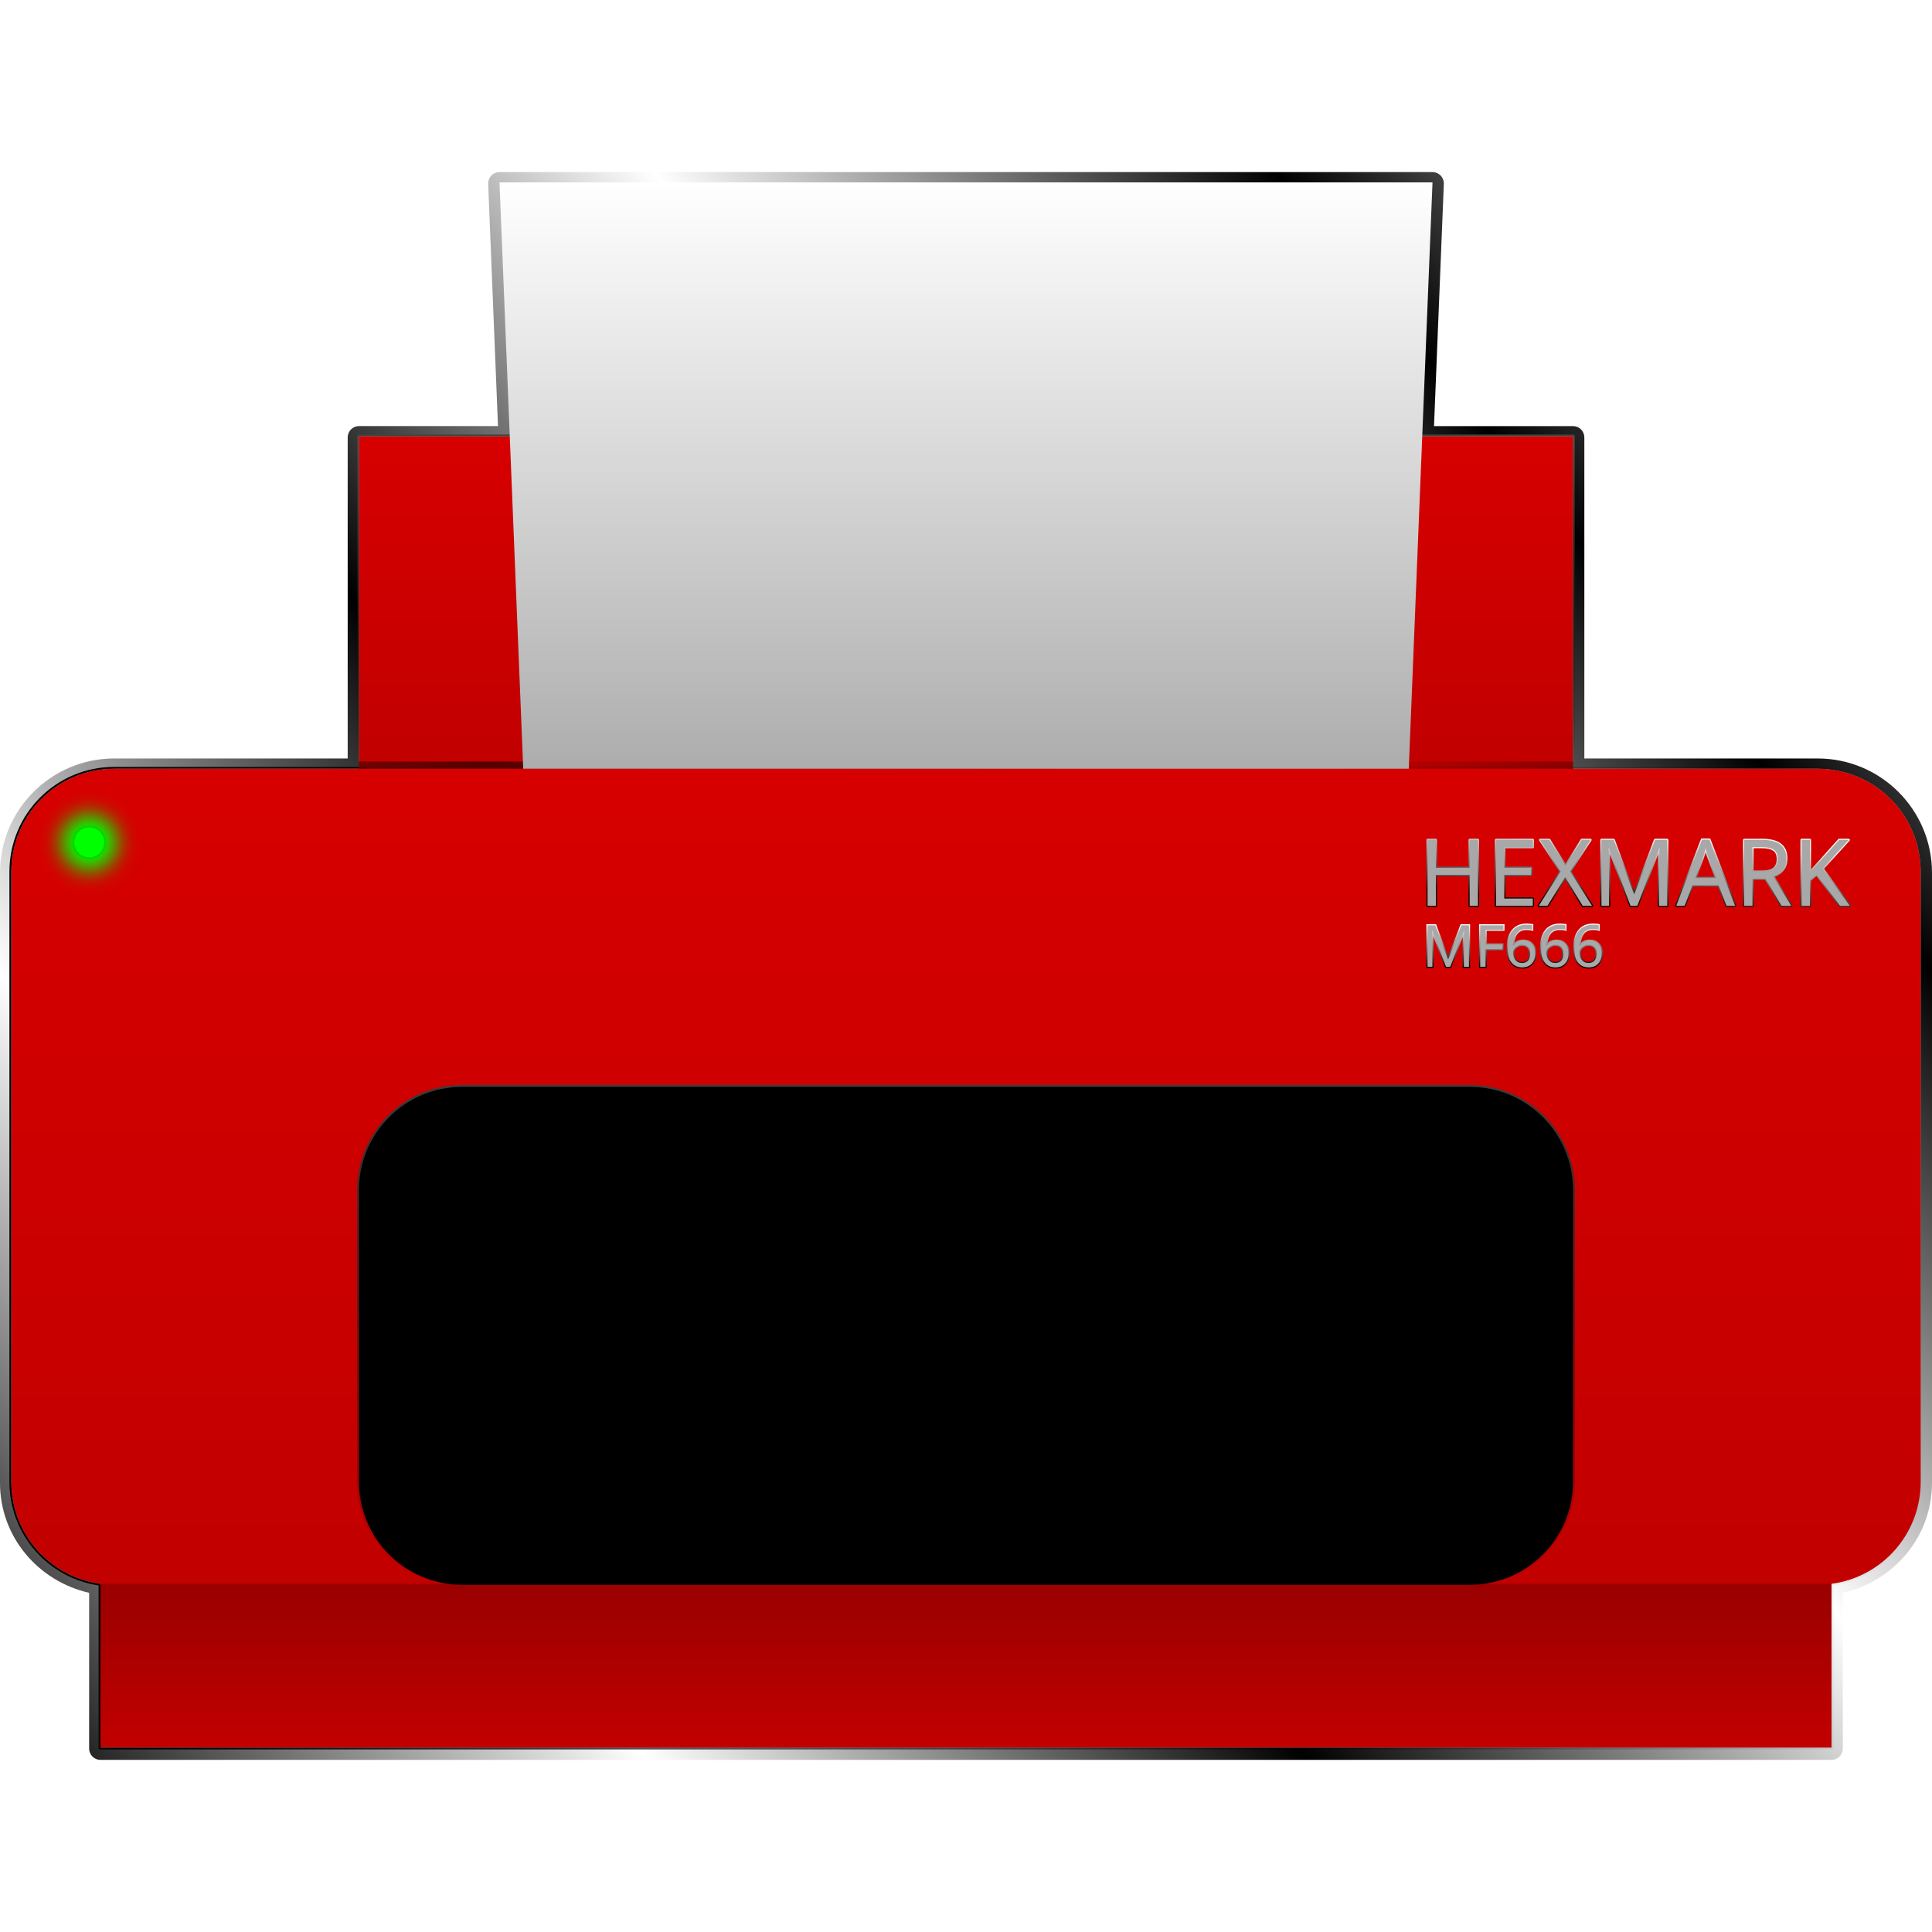
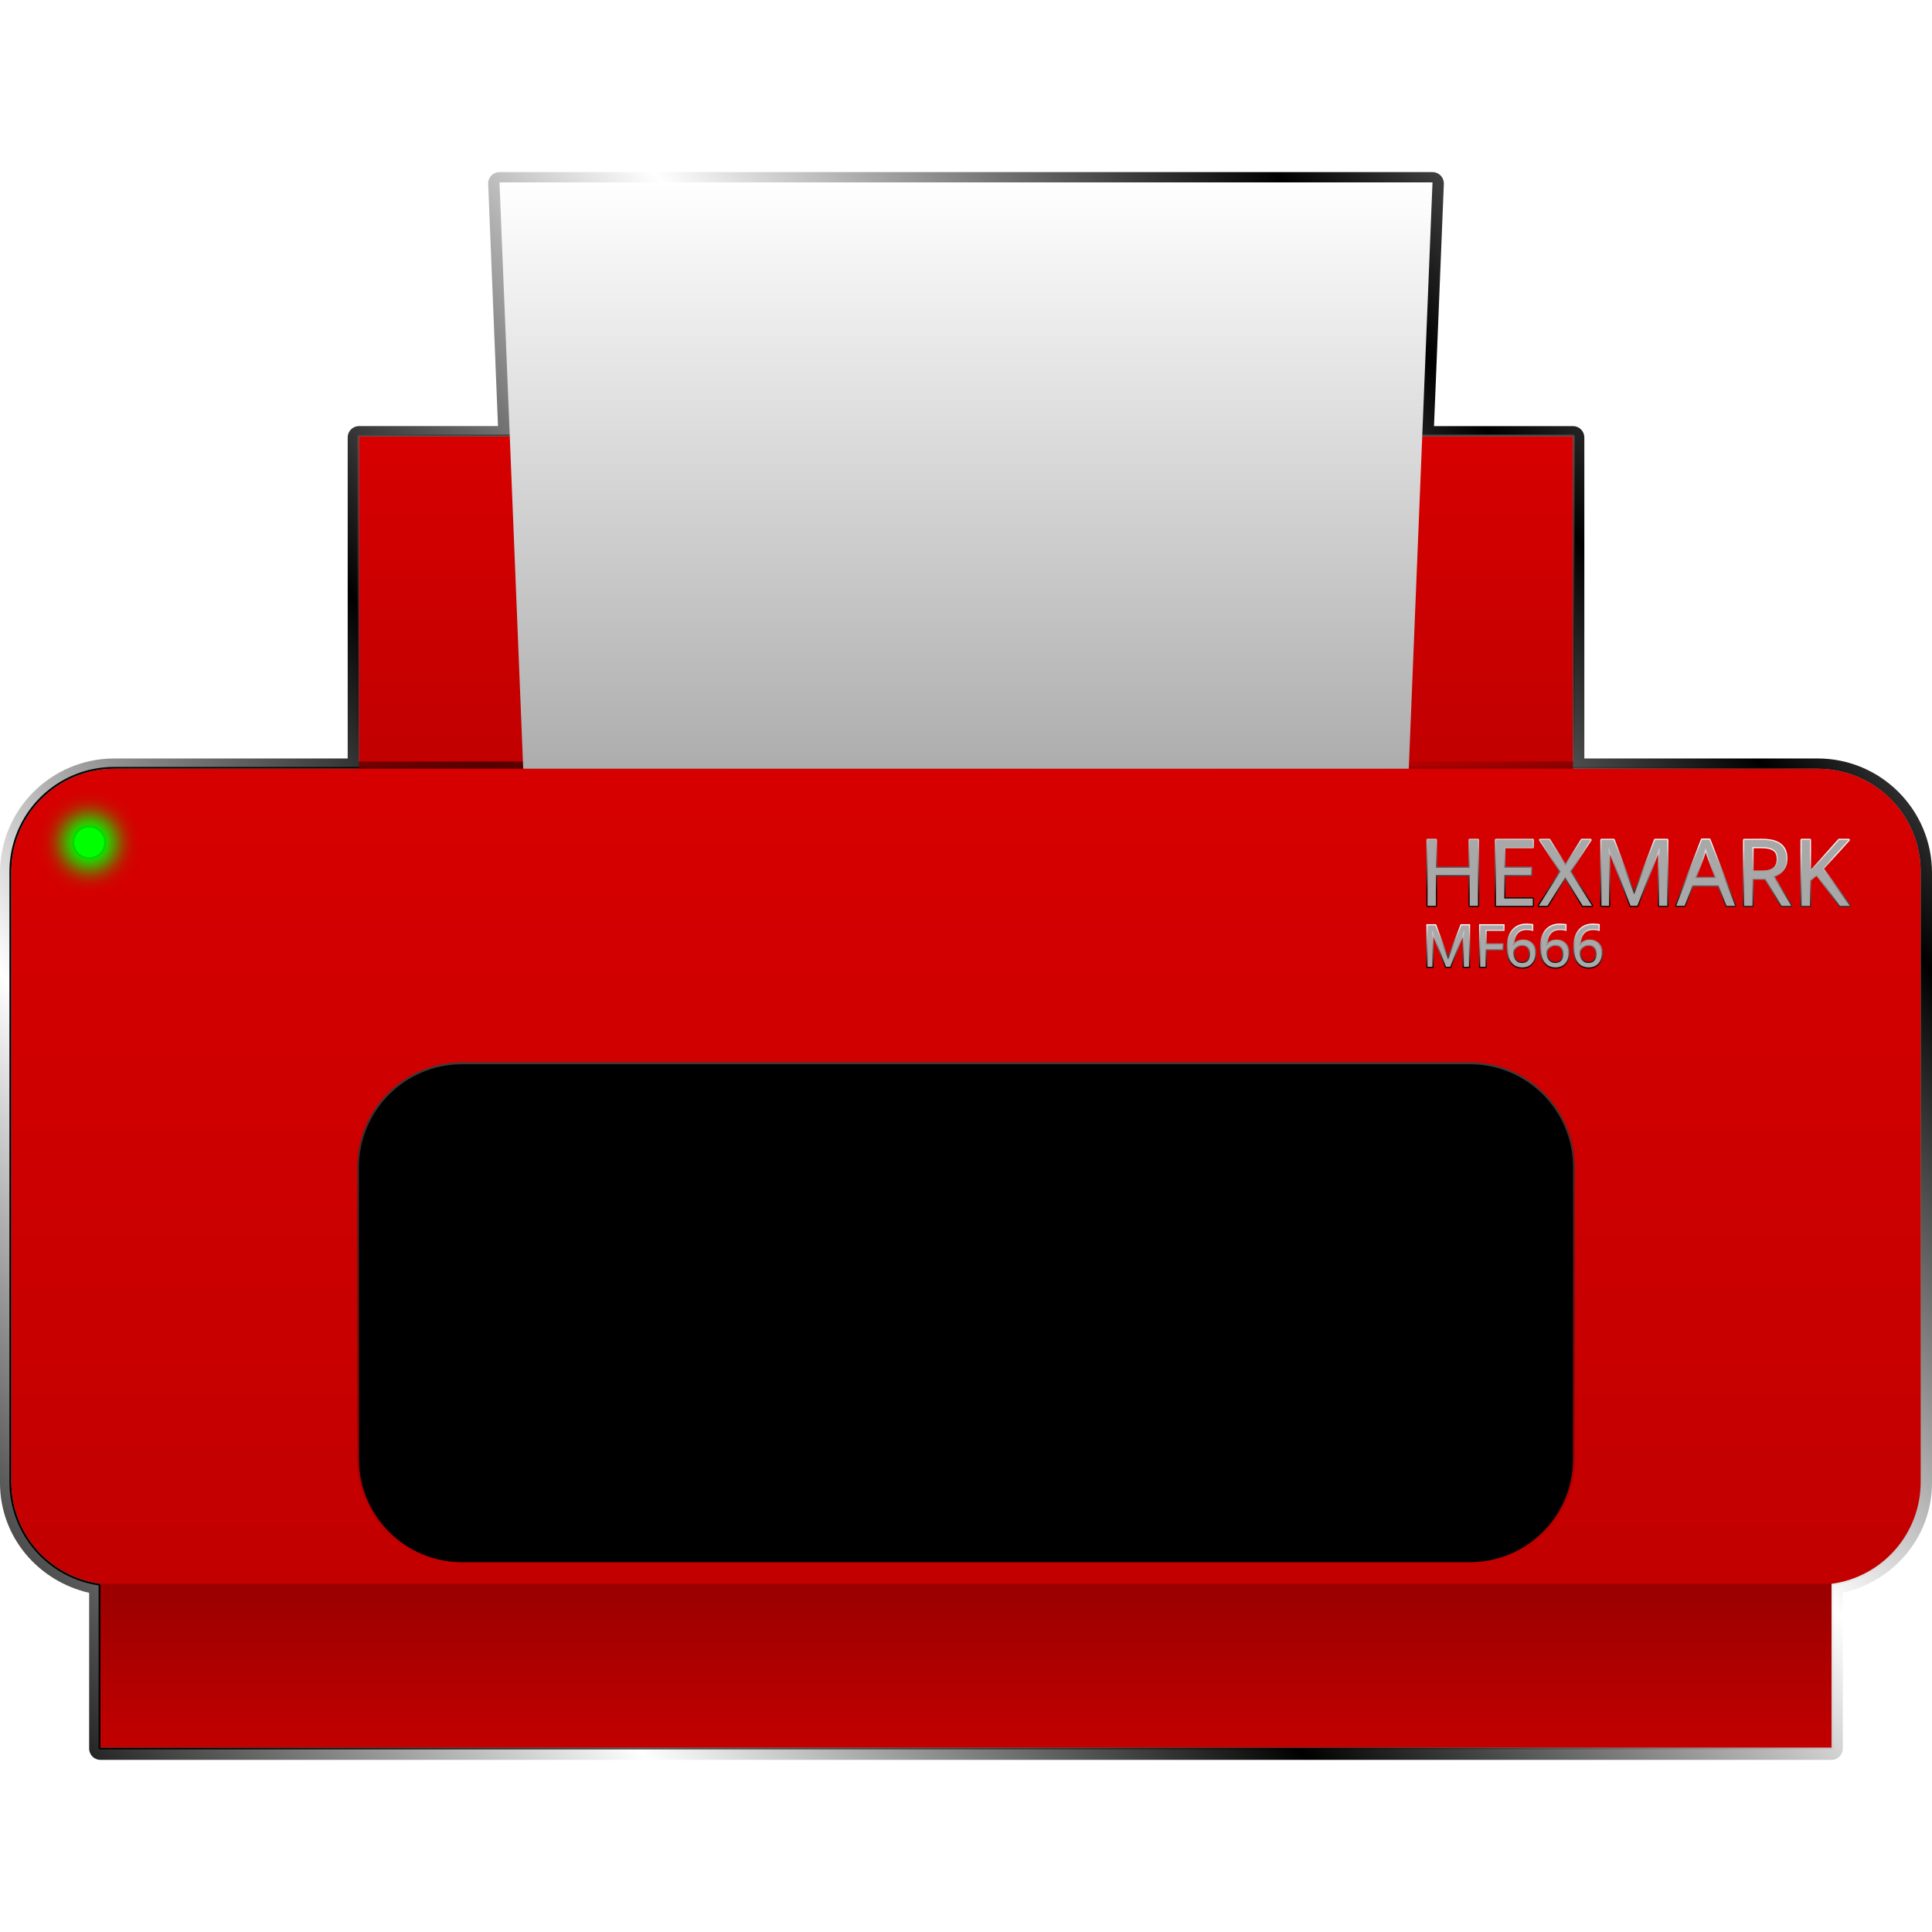
<svg xmlns="http://www.w3.org/2000/svg" xmlns:xlink="http://www.w3.org/1999/xlink" width="512" height="512" viewBox="0 0 135.467 135.467" version="1.1" id="svg5" xml:space="preserve">&gt;
  <defs id="defs2">
    <linearGradient id="linearGradient10">
      <stop style="stop-color:#000000;stop-opacity:1;" offset="0" id="stop9" />
      <stop style="stop-color:#ffffff;stop-opacity:1;" offset="1" id="stop10" />
    </linearGradient>
    <linearGradient id="linearGradient1">
      <stop style="stop-color:#000000;stop-opacity:1;" offset="0" id="stop1" />
      <stop style="stop-color:#f5f5f5;stop-opacity:1;" offset="1" id="stop2" />
    </linearGradient>
    <linearGradient id="linearGradient7">
      <stop style="stop-color:#000000;stop-opacity:1;" offset="0" id="stop7" />
      <stop style="stop-color:#000000;stop-opacity:0;" offset="1" id="stop8" />
    </linearGradient>
    <linearGradient id="linearGradient5">
      <stop style="stop-color:#c2c2c2;stop-opacity:1;" offset="0" id="stop5" />
      <stop style="stop-color:#a3a29d;stop-opacity:1;" offset="1" id="stop4" />
    </linearGradient>
    <linearGradient id="linearGradient49">
      <stop style="stop-color:#70601f;stop-opacity:1;" offset="0" id="stop51" />
      <stop style="stop-color:#decd87;stop-opacity:1;" offset="0.539" id="stop49" />
      <stop style="stop-color:#70601f;stop-opacity:1;" offset="1" id="stop50" />
    </linearGradient>
    <linearGradient id="linearGradient30">
      <stop style="stop-color:#ffffff;stop-opacity:1;" offset="0" id="stop30" />
      <stop style="stop-color:#adadad;stop-opacity:1;" offset="1" id="stop31" />
    </linearGradient>
    <linearGradient id="linearGradient28">
      <stop style="stop-color:#434343;stop-opacity:1;" offset="0.002" id="stop28" />
      <stop style="stop-color:#000000;stop-opacity:0;" offset="1" id="stop29" />
    </linearGradient>
    <linearGradient id="linearGradient26">
      <stop style="stop-color:#000000;stop-opacity:1;" offset="0" id="stop26" />
      <stop style="stop-color:#000000;stop-opacity:0;" offset="1" id="stop27" />
    </linearGradient>
    <linearGradient id="linearGradient24">
      <stop style="stop-color:#3b3b3b;stop-opacity:1;" offset="0" id="stop24" />
      <stop style="stop-color:#000000;stop-opacity:0;" offset="1" id="stop25" />
    </linearGradient>
    <linearGradient id="linearGradient19">
      <stop style="stop-color:#a3a29d;stop-opacity:1;" offset="0" id="stop19" />
      <stop style="stop-color:#c2c2c2;stop-opacity:1;" offset="1" id="stop20" />
    </linearGradient>
    <linearGradient xlink:href="#linearGradient5" id="linearGradient6" x1="67.733" y1="18.214" x2="67.733" y2="65.374" gradientUnits="userSpaceOnUse" gradientTransform="matrix(0.9882813,0,0,0.4834339,0.7937501,21.79403)" />
    <filter style="color-interpolation-filters:sRGB" id="filter6" x="-0.432" y="-0.432" width="1.864" height="1.864">
      <feGaussianBlur stdDeviation="0.723" id="feGaussianBlur6" />
    </filter>
    <clipPath clipPathUnits="userSpaceOnUse" id="clipPath16">
      <path style="color:#000000;fill:#ff0000;stroke-width:1;stroke-linecap:round;stroke-linejoin:round;-inkscape-stroke:none;paint-order:markers stroke fill" d="m -143.378,26.467 h 120.845 c 4.05,0 7.311,3.261 7.311,7.311 v 43.279 c 0,4.05 -3.261,7.311 -7.311,7.311 H -143.378 c -4.05,0 -7.311,-3.261 -7.311,-7.311 V 33.778 c 0,-4.05 3.261,-7.311 7.311,-7.311 z" id="path17" />
    </clipPath>
    <linearGradient xlink:href="#linearGradient19" id="linearGradient20" x1="67.736" y1="100.224" x2="67.736" y2="42.324" gradientUnits="userSpaceOnUse" gradientTransform="matrix(0.9882813,0,0,0.9882813,0.7937501,12.59857)" />
-     <linearGradient xlink:href="#linearGradient24" id="linearGradient25" x1="67.735" y1="76.311" x2="67.732" y2="111.375" gradientUnits="userSpaceOnUse" gradientTransform="matrix(0.9882813,0,0,0.9882813,0.7916372,0.7937491)" />
+     <linearGradient xlink:href="#linearGradient24" id="linearGradient25" x1="67.735" y1="76.311" x2="67.732" y2="111.375" gradientUnits="userSpaceOnUse" gradientTransform="matrix(0.9882813,0,0,0.9882813,0.7916372,-0.7937509)" />
    <linearGradient xlink:href="#linearGradient26" id="linearGradient27" x1="67.735" y1="111.951" x2="67.735" y2="123.184" gradientUnits="userSpaceOnUse" gradientTransform="matrix(0.9882813,0,0,0.9882813,0.7916372,0.7937491)" />
    <linearGradient xlink:href="#linearGradient28" id="linearGradient29" x1="67.735" y1="30.159" x2="67.735" y2="77.319" gradientUnits="userSpaceOnUse" gradientTransform="matrix(0.9882813,0,0,0.4834339,0.7916372,16.01951)" />
    <linearGradient xlink:href="#linearGradient30" id="linearGradient31" x1="67.735" y1="12.137" x2="67.735" y2="53.739" gradientUnits="userSpaceOnUse" gradientTransform="matrix(0.9882813,0,0,0.9882813,0.7916372,0.7937491)" />
    <clipPath clipPathUnits="userSpaceOnUse" id="clipPath47">
      <path style="color:#000000;fill:url(#linearGradient48);stroke-width:1;stroke-linecap:round;stroke-linejoin:round;-inkscape-stroke:none;paint-order:markers stroke fill" d="m 42.603,32.889 c 0,0 -2.965,0.726 -4.566,0.878 -1.6,0.153 -4.995,0 -4.995,0 v 17.598 c -0.036,-0.002 -0.072,-0.004 -0.109,-0.004 -0.794,0 -1.438,0.528 -1.438,1.179 0,0.122 0.022,0.239 0.064,0.349 -1.839,0.201 -3.007,0.498 -3.007,0.829 1.892,2e-6 15.56,0.017 17.354,0 0,-0.246 -0.649,-0.473 -1.731,-0.656 0.277,-0.275 0.441,-0.617 0.441,-0.987 0,-0.86 -0.886,-1.565 -2.014,-1.636 z" id="path48" />
    </clipPath>
    <linearGradient xlink:href="#linearGradient49" id="linearGradient48" gradientUnits="userSpaceOnUse" gradientTransform="translate(51.23259,2.730445)" x1="-22.681" y1="40.578" x2="-5.326" y2="40.578" />
    <clipPath clipPathUnits="userSpaceOnUse" id="clipPath50">
      <path style="color:#000000;fill:#a59b75;stroke-width:1;stroke-linecap:round;stroke-linejoin:round;-inkscape-stroke:none;paint-order:markers stroke fill" d="m 21.494,33.842 a 4.781,1.425 0 0 1 -4.781,1.425 4.781,1.425 0 0 1 -4.781,-1.425 4.781,1.425 0 0 1 4.781,-1.425 4.781,1.425 0 0 1 4.781,1.425 z" id="path56" />
    </clipPath>
    <clipPath clipPathUnits="userSpaceOnUse" id="clipPath59">
      <path id="path59" style="display:inline;fill:url(#linearGradient60);stroke:none;stroke-width:0.529;stroke-linecap:round;stroke-linejoin:round;paint-order:markers stroke fill" d="m 21.494,32.889 c 0,0 -2.965,0.726 -4.566,0.879 -1.6,0.153 -4.995,0 -4.995,0 v 17.598 c -0.036,-0.002 -0.072,-0.004 -0.109,-0.004 -0.794,0 -1.438,0.528 -1.438,1.179 0,0.122 0.022,0.239 0.064,0.349 -1.839,0.201 -3.007,0.498 -3.007,0.829 1.892,3e-6 15.56,0.017 17.354,0 0,-0.246 -0.649,-0.473 -1.731,-0.656 0.277,-0.275 0.441,-0.617 0.441,-0.987 0,-0.86 -0.886,-1.565 -2.014,-1.636 z" />
    </clipPath>
    <linearGradient xlink:href="#linearGradient49" id="linearGradient60" gradientUnits="userSpaceOnUse" gradientTransform="translate(30.12392,2.730447)" x1="-22.681" y1="40.578" x2="-5.326" y2="40.578" />
    <clipPath clipPathUnits="userSpaceOnUse" id="clipPath69">
      <g id="g70" style="stroke-width:1">
        <rect style="opacity:1;fill:#000000;fill-opacity:1;stroke:none;stroke-width:0.265;stroke-linecap:round;stroke-linejoin:round;paint-order:markers stroke fill" id="rect69" width="86.133" height="35.328" x="24.669" y="76.311" ry="7.313" rx="7.313" />
      </g>
    </clipPath>
    <clipPath clipPathUnits="userSpaceOnUse" id="clipPath70">
      <g id="g71" style="stroke-width:1">
        <rect style="opacity:1;fill:#000000;fill-opacity:1;stroke:none;stroke-width:0.265;stroke-linecap:round;stroke-linejoin:round;paint-order:markers stroke fill" id="rect70" width="86.133" height="35.328" x="24.669" y="76.311" ry="7.313" rx="7.313" />
      </g>
    </clipPath>
    <clipPath clipPathUnits="userSpaceOnUse" id="clipPath71">
      <g id="g72" style="stroke-width:1">
        <rect style="opacity:1;fill:#000000;fill-opacity:1;stroke:none;stroke-width:0.265;stroke-linecap:round;stroke-linejoin:round;paint-order:markers stroke fill" id="rect71" width="86.133" height="35.328" x="24.669" y="76.311" ry="7.313" rx="7.313" />
      </g>
    </clipPath>
    <clipPath clipPathUnits="userSpaceOnUse" id="clipPath72">
      <g id="g73" style="stroke-width:1">
        <rect style="opacity:1;fill:#000000;fill-opacity:1;stroke:none;stroke-width:0.265;stroke-linecap:round;stroke-linejoin:round;paint-order:markers stroke fill" id="rect72" width="86.133" height="35.328" x="24.669" y="76.311" ry="7.313" rx="7.313" />
      </g>
    </clipPath>
    <linearGradient xlink:href="#linearGradient7" id="linearGradient8" x1="0.002" y1="88.462" x2="135.469" y2="88.462" gradientUnits="userSpaceOnUse" gradientTransform="matrix(0.9882813,0,0,0.9882813,0.7916372,0.7937491)" />
    <linearGradient id="linearGradient2">
      <stop style="stop-color:#000000;stop-opacity:1;" offset="0" id="stop3" />
      <stop style="stop-color:#ffffff;stop-opacity:1;" offset="0.2" id="stop7-4" />
      <stop style="stop-color:#000000;stop-opacity:1;" offset="0.404" id="stop8-5" />
      <stop style="stop-color:#ffffff;stop-opacity:1;" offset="0.605" id="stop9-2" />
      <stop style="stop-color:#000000;stop-opacity:1;" offset="0.797" id="stop10-5" />
      <stop style="stop-color:#ffffff;stop-opacity:1;" offset="1" id="stop6" />
    </linearGradient>
    <linearGradient xlink:href="#linearGradient2" id="linearGradient47" x1="-205.785" y1="221.592" x2="-70.318" y2="110.258" gradientUnits="userSpaceOnUse" gradientTransform="translate(205.7851,-98.19142)" />
    <linearGradient xlink:href="#linearGradient10" id="linearGradient4" x1="106.201" y1="67.829" x2="106.201" y2="64.841" gradientUnits="userSpaceOnUse" />
    <linearGradient xlink:href="#linearGradient1" id="linearGradient11" gradientUnits="userSpaceOnUse" x1="114.567" y1="63.514" x2="114.9" y2="58.872" />
  </defs>
  <g id="layer1" style="display:inline">
    <path id="path45" style="display:inline;baseline-shift:baseline;overflow:visible;vector-effect:none;fill:url(#linearGradient47);stroke-linecap:round;stroke-linejoin:round;paint-order:markers stroke fill;enable-background:accumulate;stop-color:#000000" d="m 35.023,12.066 a 0.794,0.794 0 0 0 -0.793,0.826 l 0.688,16.984 h -9.746 a 0.794,0.794 0 0 0 -0.793,0.795 v 22.51 H 8.021 c -4.43,0 -8.022,3.591 -8.022,8.021 v 42.766 c 0,3.808 2.69,6.9 6.252,7.718 v 10.92 a 0.794,0.794 0 0 0 0.793,0.793 H 128.422 a 0.794,0.794 0 0 0 0.793,-0.793 v -10.92 c 3.563,-0.818 6.252,-3.91 6.252,-7.718 V 61.203 c 0,-4.43 -3.592,-8.021 -8.022,-8.021 H 111.09 v -22.51 a 0.794,0.794 0 0 0 -0.795,-0.795 h -9.746 l 0.689,-16.984 a 0.794,0.794 0 0 0 -0.795,-0.826 z" />
    <rect style="fill:url(#linearGradient6);stroke:url(#linearGradient29);stroke-width:0.265;stroke-linecap:round;stroke-linejoin:round;paint-order:markers stroke fill" id="rect5" width="85.124" height="22.799" x="25.172" y="30.599" />
    <path id="rect1" style="display:inline;fill:url(#linearGradient20);stroke:url(#linearGradient8);stroke-width:0.265;stroke-linecap:round;stroke-linejoin:round;paint-order:markers stroke fill" d="m 8.021,53.903 c -4.004,0 -7.228,3.224 -7.228,7.228 v 42.766 c 0,3.672 2.714,6.68 6.252,7.155 v 11.482 H 128.421 v -11.482 c 3.538,-0.475 6.252,-3.483 6.252,-7.155 V 61.131 c 0,-4.004 -3.224,-7.228 -7.228,-7.228 z" />
    <path id="rect2" style="display:inline;mix-blend-mode:hard-light;fill:#aa0000;stroke:none;stroke-width:0.265;stroke-linecap:round;stroke-linejoin:round;paint-order:markers stroke fill" d="M 25.172,30.599 V 53.903 H 8.021 c -4.004,0 -7.227,3.223 -7.227,7.227 v 42.766 c 0,3.672 2.713,6.68 6.251,7.155 v 11.482 H 128.421 v -11.482 c 3.538,-0.475 6.252,-3.483 6.252,-7.155 V 61.131 c 0,-4.004 -3.223,-7.227 -7.227,-7.227 H 110.295 V 30.599 Z" />
    <path id="rect4" style="fill:url(#linearGradient31);stroke-width:0.265;stroke-linecap:round;stroke-linejoin:round;paint-order:markers stroke fill" d="M 35.023 12.788 L 36.687 53.903 L 98.78 53.903 L 100.444 12.788 L 35.023 12.788 z " />
-     <rect style="fill:#000000;fill-opacity:1;stroke:url(#linearGradient25);stroke-width:0.265;stroke-linecap:round;stroke-linejoin:round;paint-order:markers stroke fill" id="rect3" width="85.124" height="34.914" x="25.172" y="76.21" ry="7.228" rx="7.228" />
+     <rect style="fill:#000000;fill-opacity:1;stroke:url(#linearGradient25);stroke-width:0.265;stroke-linecap:round;stroke-linejoin:round;paint-order:markers stroke fill" id="rect3" width="85.124" height="34.914" x="25.172" y="74.623" ry="7.228" rx="7.228" />
    <circle style="fill:#00ff00;fill-opacity:1;stroke:#000000;stroke-width:0.265;stroke-linecap:round;stroke-linejoin:round;stroke-opacity:1;paint-order:markers stroke fill" id="path6" cx="6.257" cy="59.065" r="1.046" />
    <circle style="display:inline;mix-blend-mode:normal;fill:#00ff00;fill-opacity:1;stroke:none;stroke-width:0.268;stroke-linecap:round;stroke-linejoin:round;paint-order:markers stroke fill;filter:url(#filter6)" id="circle6" cx="5.53" cy="58.963" r="2.009" transform="matrix(0.9882813,0,0,0.9882813,0.7916372,0.7937491)" />
    <rect style="opacity:0.2;fill:url(#linearGradient27);fill-opacity:1;stroke:none;stroke-width:0.529;stroke-linecap:round;stroke-linejoin:round;stroke-dasharray:none;stroke-opacity:1;paint-order:markers stroke fill" id="rect25" width="121.376" height="11.482" x="7.045" y="111.052" />
    <path id="path31" style="color:#000000;display:none;fill:#ff0000;fill-opacity:1;stroke:#000000;stroke-width:1;stroke-linecap:round;stroke-linejoin:round;stroke-dasharray:none;stroke-opacity:1;paint-order:markers stroke fill" d="m 67.733,17.56 c -9.051,0 -16.391,7.34 -16.391,16.391 0,1.759 0.28,3.453 0.794,5.042 a 0.135,0.135 0 0 0 0.054,0.16 c 2.162,6.462 8.237,11.131 15.412,11.187 l 0.004,0.013 a 0.135,0.135 0 0 0 0.127,0.092 0.135,0.135 0 0 0 0.128,-0.092 l 0.004,-0.013 c 7.17,-0.057 13.241,-4.719 15.407,-11.174 a 0.135,0.135 0 0 0 0.064,-0.188 c 0.51,-1.584 0.789,-3.273 0.789,-5.027 0,-9.051 -7.34,-16.391 -16.391,-16.391 z m 0,0.269 c 3.489,0 6.716,1.111 9.354,2.994 l -9.355,6.828 -9.354,-6.828 c 2.638,-1.883 5.865,-2.994 9.354,-2.994 z m -9.653,3.207 3.603,11.01 -9.331,6.749 C 51.872,37.266 51.611,35.639 51.611,33.951 c 0,-5.285 2.542,-9.975 6.469,-12.915 z m 19.306,2.63e-4 c 3.927,2.94 6.469,7.63 6.469,12.915 0,1.688 -0.26,3.315 -0.741,4.844 l -9.332,-6.749 z m -18.975,0.143 9.093,6.638 -5.591,4.062 z m 18.645,0 -3.503,10.7 -5.591,-4.062 z m -9.323,6.805 5.732,4.165 -2.19,6.738 h -7.085 l -2.19,-6.738 z m 5.961,4.331 9.123,6.598 -11.258,-0.024 z m -11.923,2.63e-4 2.135,6.573 -11.258,0.024 z m 2.505,6.842 H 71.189 L 67.733,49.873 Z m -0.282,2.64e-4 3.519,10.911 C 60.536,49.975 54.634,45.453 52.484,39.183 Z m 7.477,0 11.511,0.025 C 80.833,45.453 74.931,49.975 67.953,50.069 Z" />
    <path d="m 103.632,63.514 h -0.583 v -2.156 h -2.369 v 2.156 h -0.583 v -4.622 h 0.583 v 1.955 h 2.369 v -1.955 h 0.583 z m 3.846,0 h -2.583 v -4.622 h 2.583 v 0.511 h -2 v 1.444 h 1.884 v 0.505 h -1.884 v 1.651 h 2 z m 4.156,0 h -0.66 l -1.224,-2.007 -1.243,2.007 h -0.615 l 1.534,-2.408 -1.437,-2.214 h 0.647 l 1.133,1.813 1.139,-1.813 h 0.615 l -1.431,2.201 z m 2.693,0 -1.521,-4.053 h -0.026 q 0.019,0.201 0.032,0.544 0.013,0.337 0.013,0.706 v 2.803 h -0.537 v -4.622 h 0.861 l 1.424,3.787 h 0.026 l 1.45,-3.787 h 0.855 v 4.622 h -0.576 v -2.842 q 0,-0.337 0.013,-0.667 0.019,-0.33 0.032,-0.537 h -0.026 l -1.541,4.046 z m 6.733,0 -0.557,-1.431 h -1.832 l -0.55,1.431 h -0.589 l 1.806,-4.642 h 0.524 l 1.8,4.642 z m -1.249,-3.347 q -0.019,-0.052 -0.065,-0.188 -0.045,-0.136 -0.091,-0.278 -0.039,-0.149 -0.065,-0.227 -0.045,0.201 -0.104,0.395 -0.058,0.188 -0.097,0.298 l -0.524,1.398 h 1.463 z m 3.761,-1.275 q 0.861,0 1.269,0.33 0.414,0.324 0.414,0.984 0,0.369 -0.136,0.615 -0.136,0.246 -0.35,0.395 -0.207,0.142 -0.44,0.227 l 1.269,2.072 h -0.68 l -1.12,-1.91 h -0.919 v 1.91 h -0.583 v -4.622 z m -0.032,0.505 h -0.66 v 1.716 h 0.693 q 0.563,0 0.822,-0.22 0.259,-0.227 0.259,-0.66 0,-0.453 -0.272,-0.641 -0.272,-0.194 -0.842,-0.194 z m 6.163,4.117 h -0.686 l -1.638,-2.208 -0.473,0.414 v 1.793 h -0.583 v -4.622 h 0.583 v 2.279 q 0.194,-0.22 0.395,-0.44 0.201,-0.22 0.401,-0.44 l 1.249,-1.398 h 0.68 l -1.832,2.013 z" id="text1" style="font-size:6.551px;line-height:1.25;display:inline;fill:#a8a8a8;fill-opacity:1;stroke:url(#linearGradient11);stroke-width:0.159;stroke-linecap:round;stroke-linejoin:round;stroke-dasharray:none;stroke-opacity:1;paint-order:markers stroke fill" aria-label="HEXMARK" />
    <text xml:space="preserve" style="font-style:normal;font-weight:normal;font-size:4.072px;line-height:1.25;font-family:sans-serif;fill:#a9a9a9;fill-opacity:1;stroke:url(#linearGradient4);stroke-width:0.159;stroke-linecap:round;stroke-dasharray:none;stroke-opacity:1;paint-order:markers stroke fill" x="99.703" y="67.788" id="text32">
      <tspan id="tspan32" style="fill:#a9a9a9;fill-opacity:1;stroke:url(#linearGradient4);stroke-width:0.159;stroke-linecap:round;stroke-dasharray:none;stroke-opacity:1;paint-order:markers stroke fill" x="99.703" y="67.788">MF666</tspan>
    </text>
  </g>
</svg>
